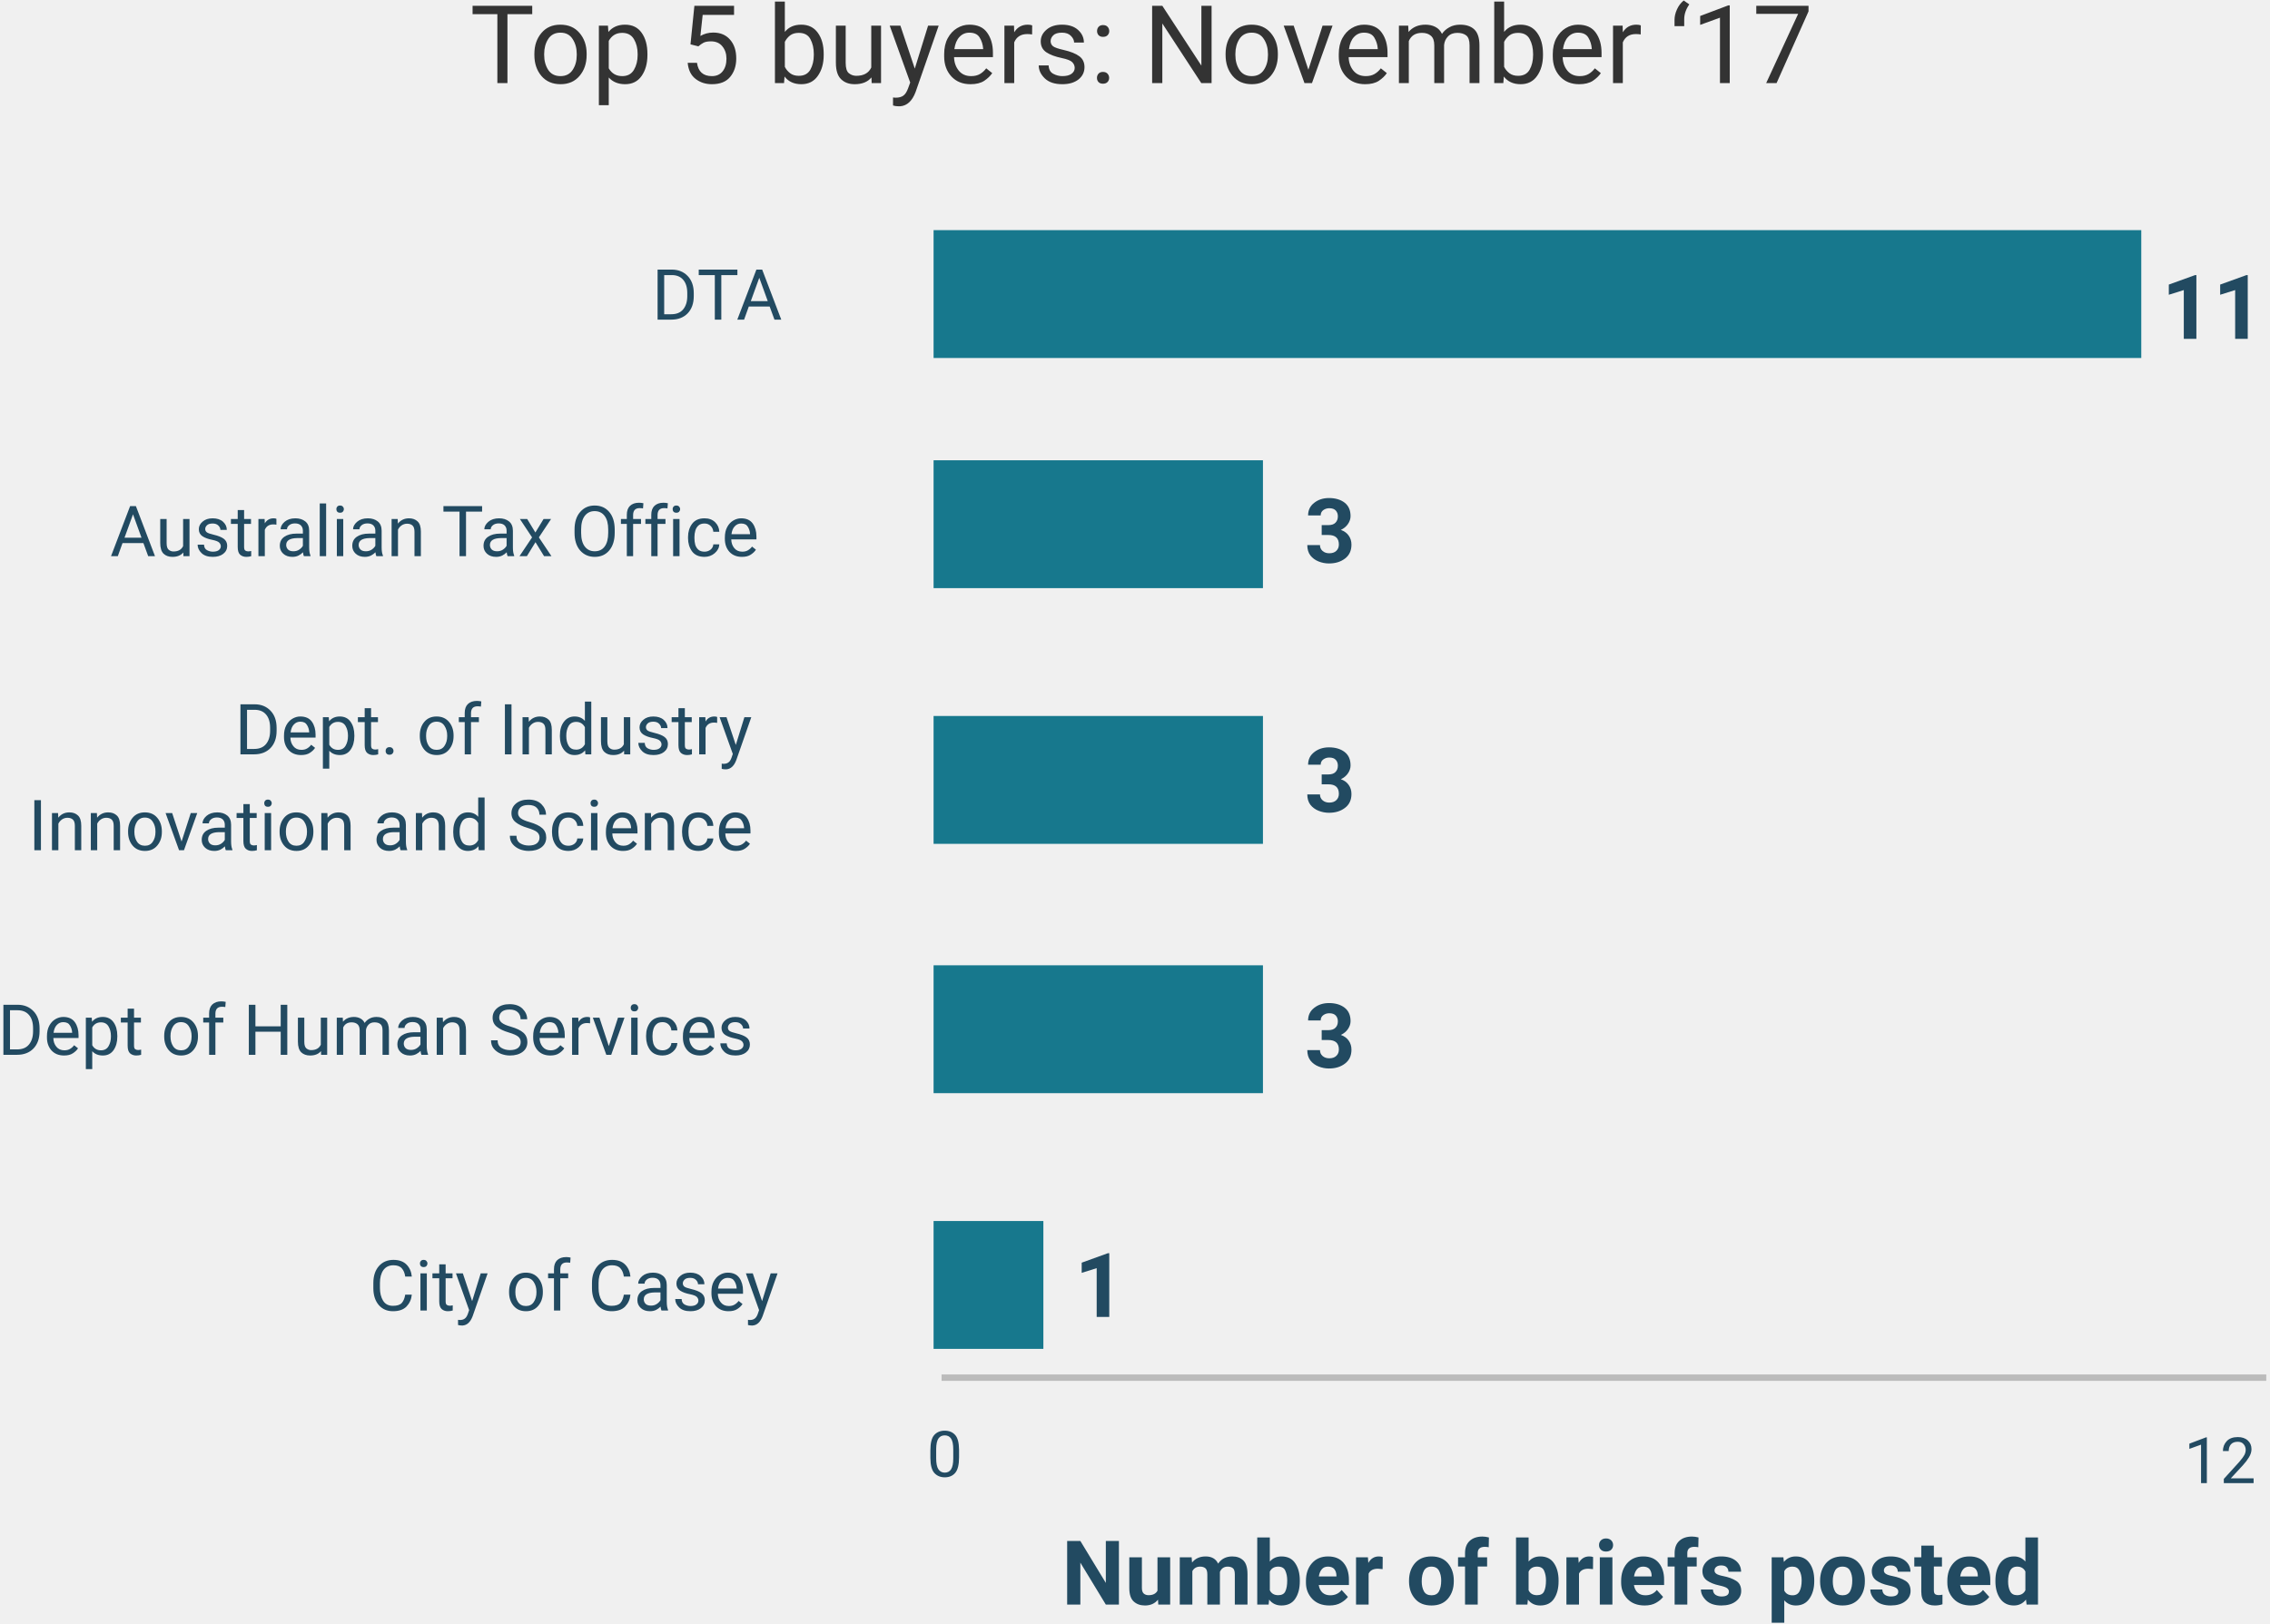
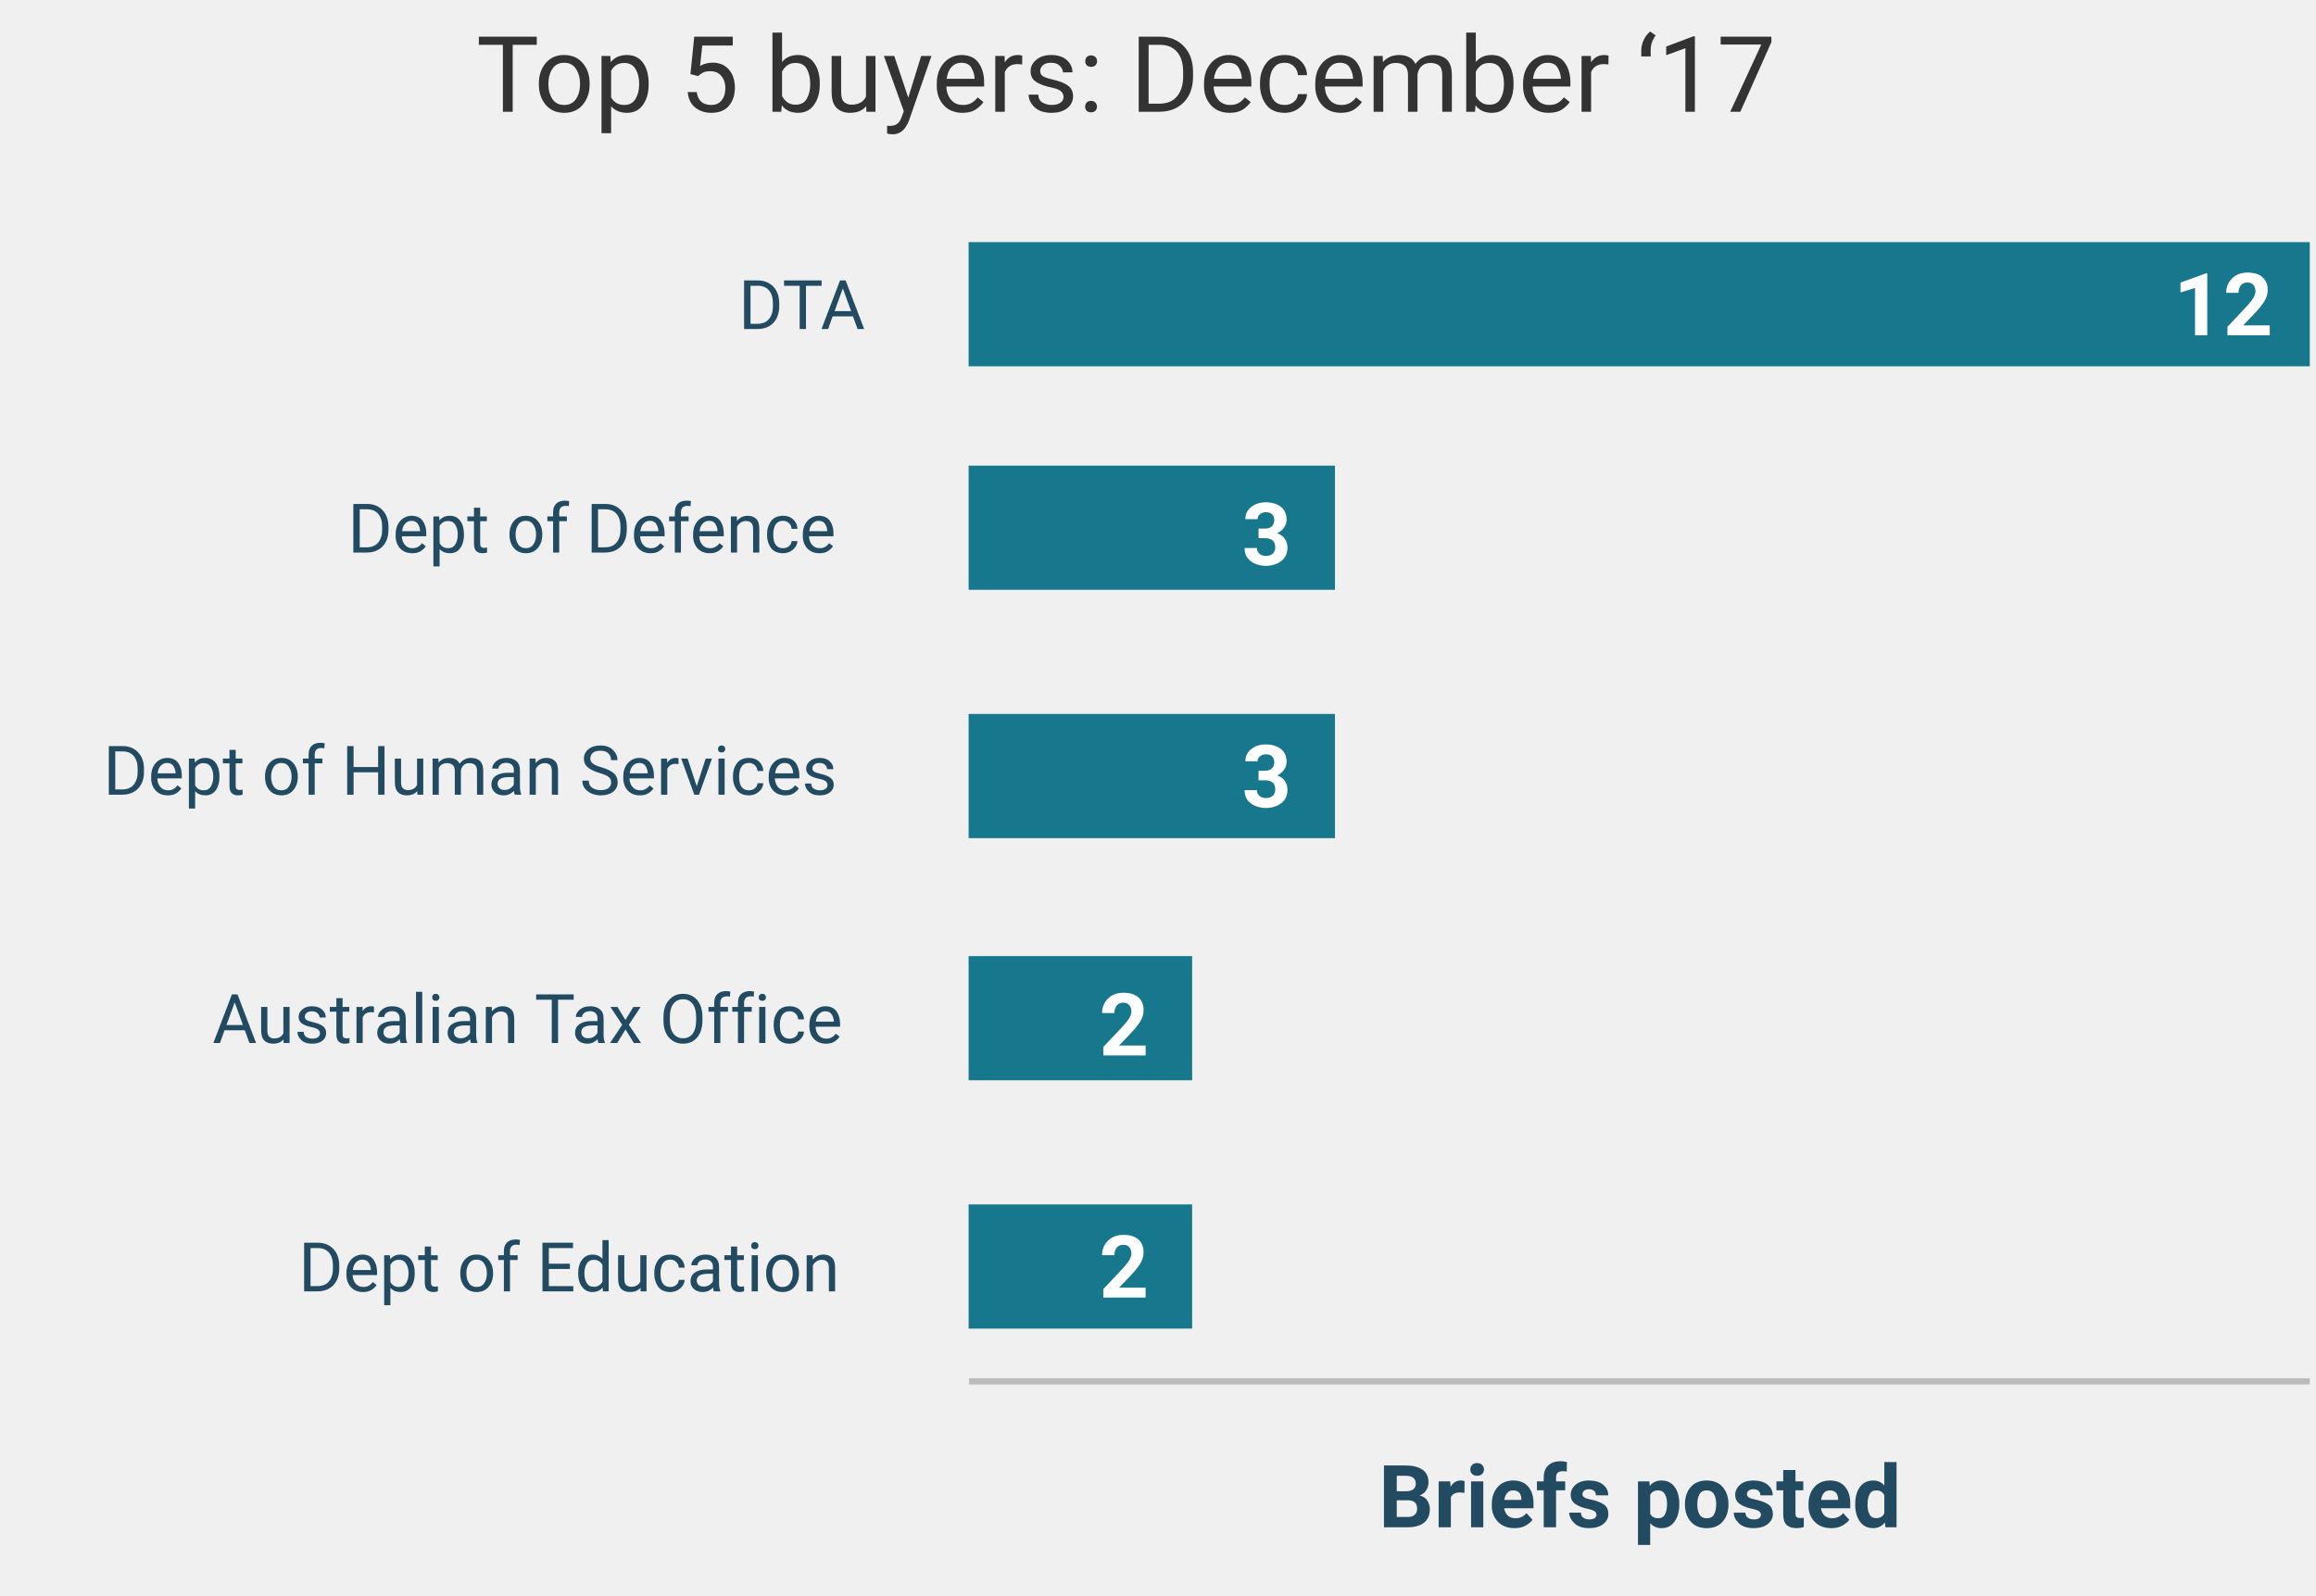
- <svg xmlns="http://www.w3.org/2000/svg" font-family="-apple-system, BlinkMacSystemFont, &quot;Segoe UI&quot;, Roboto, Helvetica, Arial, sans-serif, &quot;Apple Color Emoji&quot;, &quot;Segoe UI Emoji&quot;, &quot;Segoe UI Symbol&quot;" width="355px" height="254px" viewBox="0 0 355 254" version="1.1">
+ <svg xmlns="http://www.w3.org/2000/svg" font-family="-apple-system, BlinkMacSystemFont, &quot;Segoe UI&quot;, Roboto, Helvetica, Arial, sans-serif, &quot;Apple Color Emoji&quot;, &quot;Segoe UI Emoji&quot;, &quot;Segoe UI Symbol&quot;" width="373px" height="257px" viewBox="0 0 373 257" version="1.1" style="background: #FFFFFF;">
  <defs />
-   <g id="Mocks" stroke="none" stroke-width="1" fill="none" fill-rule="evenodd">
-     <g id="Nov-monthly-report-greater-than-768px" transform="translate(-704, -521)">
-       <g id="&gt;768-Top-5-agencies-listing-briefs-on-the-Marketplace" transform="translate(686, 518)">
-         <g>
-           <text id="Top-5-buyers:-Octobe" font-size="17" font-weight="normal" fill="#333333">
-             <tspan x="91.483" y="16">Top 5 buyers: November ‘17</tspan>
-           </text>
-           <text id="Number-of-briefs-pos-Copy" font-size="14" font-weight="bold" fill="#224A61">
-             <tspan x="184" y="254">Number of briefs posted</tspan>
-           </text>
-           <text id="DTA" font-size="11" font-weight="normal" fill="#224A61">
-             <tspan x="119.935" y="53">DTA</tspan>
-           </text>
-           <text id="Australian-Tax-Offic" font-size="11" font-weight="normal" fill="#224A61">
-             <tspan x="35.206" y="90">Australian Tax Office</tspan>
-           </text>
-           <text id="Dept.-of-Industry-In" font-size="11" font-weight="normal" fill="#224A61">
-             <tspan x="54.697" y="121">Dept. of Industry </tspan>
-             <tspan x="22.385" y="136">Innovation and Science</tspan>
-           </text>
-           <text id="Dept-of-Human-Servic" font-size="11" font-weight="normal" fill="#224A61">
-             <tspan x="17.626" y="168">Dept of Human Services</tspan>
-           </text>
-           <text id="City-of-Casey" font-size="11" font-weight="normal" fill="#224A61">
-             <tspan x="75.747" y="208">City of Casey</tspan>
-           </text>
-           <text id="0-copy" font-size="10" font-weight="normal" fill="#224A61">
-             <tspan x="162.936" y="234">0</tspan>
-           </text>
-           <rect id="Rectangle-10-Copy-16" fill="#17788D" x="164" y="39" width="188.87" height="20" />
-           <rect id="Rectangle-10-Copy-17" fill="#17788D" x="164" y="75" width="51.51" height="20" />
-           <rect id="Rectangle-10-Copy-18" fill="#17788D" x="164" y="115" width="51.51" height="20" />
-           <rect id="Rectangle-10-Copy-19" fill="#17788D" x="164" y="154" width="51.51" height="20" />
-           <rect id="Rectangle-10-Copy-20" fill="#17788D" x="164" y="194" width="17.17" height="20" />
-           <text id="3" font-size="14" font-weight="bold" fill="#224A61">
-             <tspan x="222.009" y="91">3</tspan>
-           </text>
-           <text id="3" font-size="14" font-weight="bold" fill="#224A61">
-             <tspan x="222.009" y="130">3</tspan>
-           </text>
-           <text id="3" font-size="14" font-weight="bold" fill="#224A61">
-             <tspan x="222.009" y="170">3</tspan>
-           </text>
-           <text id="1" font-size="14" font-weight="bold" fill="#224A61">
-             <tspan x="186.009" y="209">1</tspan>
-           </text>
-           <path d="M165.749,218.5 L371.916,218.5" id="Line-Copy" stroke="#BBBBBB" stroke-linecap="square" />
-           <text id="12" font-size="10" font-weight="normal" fill="#224A61">
-             <tspan x="359.564" y="235">12</tspan>
-           </text>
-           <text id="11" font-size="14" font-weight="bold" fill="#224A61">
-             <tspan x="356.018" y="56">11</tspan>
-           </text>
-         </g>
-       </g>
+   <g id="Symbols" stroke="none" stroke-width="1" fill="none" fill-rule="evenodd">
+     <g id="&gt;768-Top-5-agencies-listing-briefs-on-the-Marketplace">
+       <text id="Top-5-buyers:-Decemb" font-size="17" font-weight="normal" fill="#333333">
+         <tspan x="76.699" y="18">Top 5 buyers: December ‘17</tspan>
+       </text>
+       <text id="Briefs-posted" font-size="14" font-weight="bold" fill="#224A61">
+         <tspan x="222" y="246">Briefs posted</tspan>
+       </text>
+       <path d="M156.551,222.5 L371.5,222.5" id="Line-Copy" stroke="#BBBBBB" stroke-linecap="square" />
+       <text id="DTA" font-size="11" font-weight="normal" fill="#224A61">
+         <tspan x="118.935" y="53">DTA</tspan>
+       </text>
+       <text id="Dept-of-Defence" font-size="11" font-weight="normal" fill="#224A61">
+         <tspan x="56" y="89">Dept of Defence	</tspan>
+       </text>
+       <text id="Dept-of-Human-Servic" font-size="11" font-weight="normal" fill="#224A61">
+         <tspan x="16.626" y="128">Dept of Human Services</tspan>
+       </text>
+       <text id="Australian-Tax-Offic" font-size="11" font-weight="normal" fill="#224A61">
+         <tspan x="34.206" y="168">Australian Tax Office</tspan>
+       </text>
+       <text id="Dept-of-Education" font-size="11" font-weight="normal" fill="#224A61">
+         <tspan x="48.074" y="208">Dept of Education</tspan>
+       </text>
+       <rect id="Rectangle-10-Copy-16" fill="#17788D" x="156" y="39" width="216" height="20" />
+       <rect id="Rectangle-10-Copy-17" fill="#17788D" x="156" y="75" width="59" height="20" />
+       <rect id="Rectangle-10-Copy-18" fill="#17788D" x="156" y="115" width="59" height="20" />
+       <rect id="Rectangle-10-Copy-19" fill="#17788D" x="156" y="154" width="36" height="20" />
+       <rect id="Rectangle-10-Copy-20" fill="#17788D" x="156" y="194" width="36" height="20" />
+       <text id="3" font-size="14" font-weight="bold" fill="#FFFFFF">
+         <tspan x="200.009" y="91">3</tspan>
+       </text>
+       <text id="3" font-size="14" font-weight="bold" fill="#FFFFFF">
+         <tspan x="200.009" y="130">3</tspan>
+       </text>
+       <text id="2" font-size="14" font-weight="bold" fill="#FFFFFF">
+         <tspan x="177.009" y="170">2</tspan>
+       </text>
+       <text id="2-copy" font-size="14" font-weight="bold" fill="#FFFFFF">
+         <tspan x="177.009" y="209">2</tspan>
+       </text>
+       <text id="12" font-size="14" font-weight="bold" fill="#FFFFFF">
+         <tspan x="350.018" y="54">12</tspan>
+       </text>
    </g>
  </g>
</svg>
